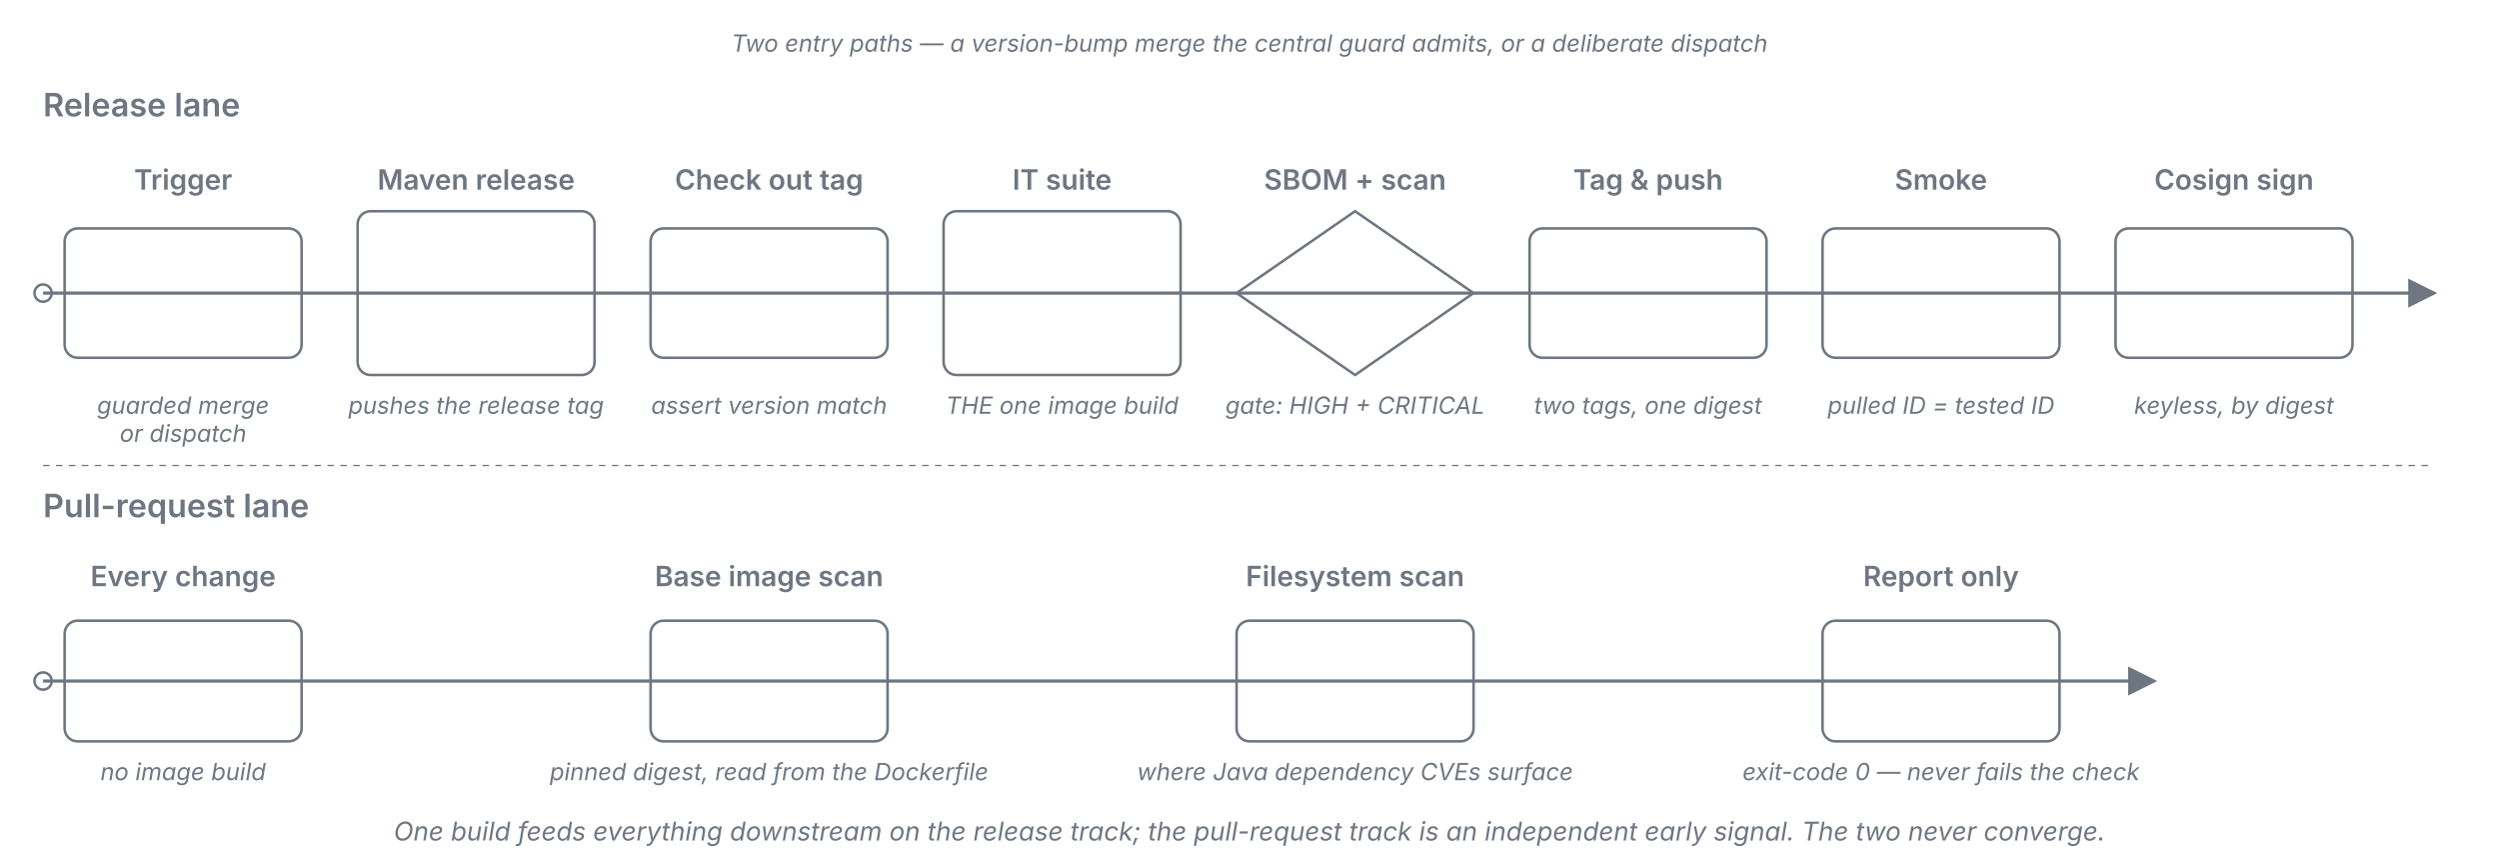
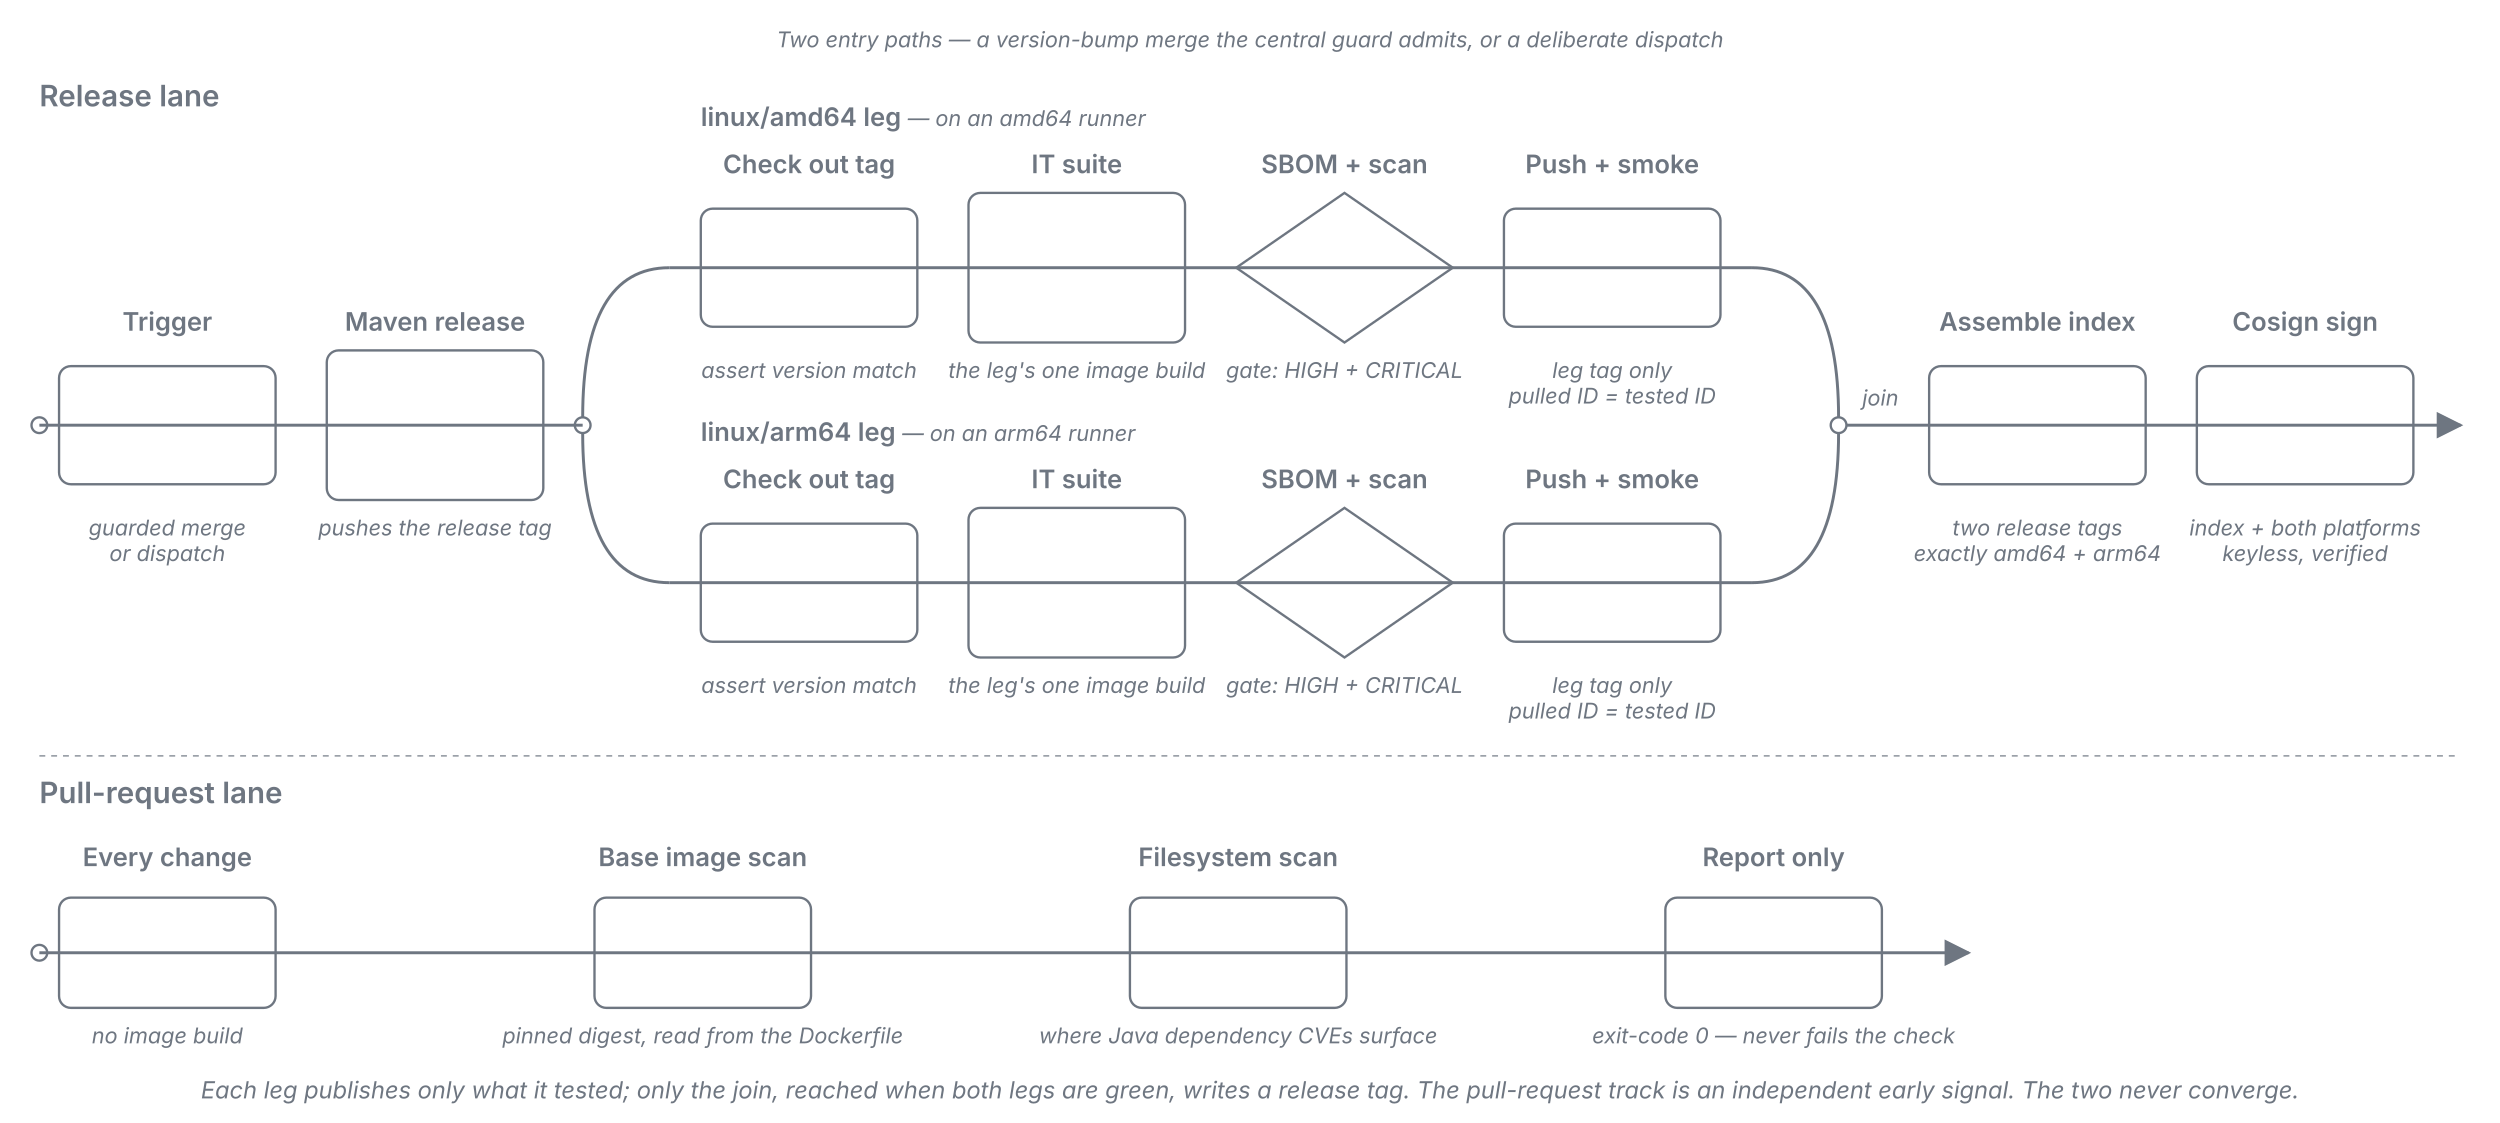
- <svg xmlns="http://www.w3.org/2000/svg" viewBox="0 0 1160 400" role="img" aria-labelledby="title desc" font-family="ui-sans-serif, -apple-system, system-ui, 'Segoe UI', sans-serif">
+ <svg xmlns="http://www.w3.org/2000/svg" viewBox="0 0 1270 570" role="img" aria-labelledby="title desc" font-family="ui-sans-serif, -apple-system, system-ui, 'Segoe UI', sans-serif">
  <defs>
    <marker id="arrow" viewBox="0 0 10 10" refX="9" refY="5" markerWidth="9" markerHeight="9" orient="auto">
      <path d="M0,0 L10,5 L0,10 z" class="arrow-fill" />
    </marker>
    <style>
      .lane       { font-size: 15px; font-weight: 600; fill: #6e7681; text-anchor: start; }
+       .leg        { font-size: 13px; font-weight: 600; fill: #6e7681; text-anchor: start; }
+       .legsub     { font-size: 11px; font-weight: 400; font-style: italic; }
      .stage      { font-size: 13px; font-weight: 600; fill: #6e7681; text-anchor: middle; }
      .sub        { font-size: 11px; fill: #6e7681; text-anchor: middle; font-style: italic; }
      .note       { font-size: 11px; fill: #6e7681; text-anchor: middle; font-style: italic; }
+       .junction   { font-size: 11px; fill: #6e7681; text-anchor: start; font-style: italic; }
      .stroke     { stroke: #6e7681; stroke-width: 1.2; fill: none; }
      .track      { stroke: #6e7681; stroke-width: 1.5; fill: none; }
      .arrow-fill { fill: #6e7681; }
      .dash       { stroke: #6e7681; stroke-width: 0.6; stroke-dasharray: 3 3; fill: none; }
      .caption    { font-size: 12px; fill: #6e7681; text-anchor: middle; font-style: italic; }
    </style>
  </defs>
-   <text x="580" y="24" class="note">Two entry paths — a version-bump merge the central guard admits, or a deliberate dispatch</text>
+   <text x="635" y="24" class="note">Two entry paths — a version-bump merge the central guard admits, or a deliberate dispatch</text>
  <text x="20" y="54" class="lane">Release lane</text>
-   <circle cx="20" cy="136" r="4" class="stroke" />
-   <line class="track" x1="20" y1="136" x2="1130" y2="136" marker-end="url(#arrow)" />
-   <rect class="stroke" x="30" y="106" width="110" height="60" rx="6" />
-   <rect class="stroke" x="302" y="106" width="110" height="60" rx="6" />
-   <rect class="stroke" x="710" y="106" width="110" height="60" rx="6" />
-   <rect class="stroke" x="846" y="106" width="110" height="60" rx="6" />
-   <rect class="stroke" x="982" y="106" width="110" height="60" rx="6" />
-   <rect class="stroke" x="166" y="98" width="110" height="76" rx="6" />
-   <rect class="stroke" x="438" y="98" width="110" height="76" rx="6" />
-   <path class="stroke" d="M574,136 L629,98 L684,136 L629,174 Z" />
-   <text x="85" y="88" class="stage">Trigger</text>
-   <text x="221" y="88" class="stage">Maven release</text>
-   <text x="357" y="88" class="stage">Check out tag</text>
-   <text x="493" y="88" class="stage">IT suite</text>
-   <text x="629" y="88" class="stage">SBOM + scan</text>
-   <text x="765" y="88" class="stage">Tag &amp; push</text>
-   <text x="901" y="88" class="stage">Smoke</text>
-   <text x="1037" y="88" class="stage">Cosign sign</text>
-   <text x="85" y="192" class="sub">guarded merge<tspan x="85" dy="13">or dispatch</tspan>
+   <circle cx="20" cy="216" r="4" class="stroke" />
+   <line class="track" x1="20" y1="216" x2="296" y2="216" />
+   <circle cx="296" cy="216" r="4" class="stroke" />
+   <path class="track" d="M296,212 Q296,136 340,136" />
+   <path class="track" d="M296,220 Q296,296 340,296" />
+   <line class="track" x1="340" y1="136" x2="890" y2="136" />
+   <line class="track" x1="340" y1="296" x2="890" y2="296" />
+   <path class="track" d="M890,136 Q934,136 934,212" />
+   <path class="track" d="M890,296 Q934,296 934,220" />
+   <circle cx="934" cy="216" r="4" class="stroke" />
+   <line class="track" x1="938" y1="216" x2="1250" y2="216" marker-end="url(#arrow)" />
+   <text x="946" y="206" class="junction">join</text>
+   <rect class="stroke" x="30" y="186" width="110" height="60" rx="6" />
+   <rect class="stroke" x="166" y="178" width="110" height="76" rx="6" />
+   <text x="85" y="168" class="stage">Trigger</text>
+   <text x="221" y="168" class="stage">Maven release</text>
+   <text x="85" y="272" class="sub">guarded merge<tspan x="85" dy="13">or dispatch</tspan>
  </text>
-   <text x="221" y="192" class="sub">pushes the release tag</text>
-   <text x="357" y="192" class="sub">assert version match</text>
-   <text x="493" y="192" class="sub">THE one image build</text>
-   <text x="629" y="192" class="sub">gate: HIGH + CRITICAL</text>
-   <text x="765" y="192" class="sub">two tags, one digest</text>
-   <text x="901" y="192" class="sub">pulled ID = tested ID</text>
-   <text x="1037" y="192" class="sub">keyless, by digest</text>
-   <line class="dash" x1="20" y1="216" x2="1130" y2="216" />
-   <text x="20" y="240" class="lane">Pull-request lane</text>
-   <circle cx="20" cy="316" r="4" class="stroke" />
-   <line class="track" x1="20" y1="316" x2="1000" y2="316" marker-end="url(#arrow)" />
-   <rect class="stroke" x="30" y="288" width="110" height="56" rx="6" />
-   <rect class="stroke" x="302" y="288" width="110" height="56" rx="6" />
-   <rect class="stroke" x="574" y="288" width="110" height="56" rx="6" />
-   <rect class="stroke" x="846" y="288" width="110" height="56" rx="6" />
-   <text x="85" y="272" class="stage">Every change</text>
-   <text x="357" y="272" class="stage">Base image scan</text>
-   <text x="629" y="272" class="stage">Filesystem scan</text>
-   <text x="901" y="272" class="stage">Report only</text>
-   <text x="85" y="362" class="sub">no image build</text>
-   <text x="357" y="362" class="sub">pinned digest, read from the Dockerfile</text>
-   <text x="629" y="362" class="sub">where Java dependency CVEs surface</text>
-   <text x="901" y="362" class="sub">exit-code 0 — never fails the check</text>
-   <text x="580" y="390" class="caption">One build feeds everything downstream on the release track; the pull-request track is an independent early signal. The two never converge.</text>
+   <text x="221" y="272" class="sub">pushes the release tag</text>
+   <text x="356" y="64" class="leg">linux/amd64 leg <tspan class="legsub">— on an amd64 runner</tspan>
+   </text>
+   <text x="356" y="224" class="leg">linux/arm64 leg <tspan class="legsub">— on an arm64 runner</tspan>
+   </text>
+   <rect class="stroke" x="356" y="106" width="110" height="60" rx="6" />
+   <rect class="stroke" x="492" y="98" width="110" height="76" rx="6" />
+   <path class="stroke" d="M628,136 L683,98 L738,136 L683,174 Z" />
+   <rect class="stroke" x="764" y="106" width="110" height="60" rx="6" />
+   <text x="411" y="88" class="stage">Check out tag</text>
+   <text x="547" y="88" class="stage">IT suite</text>
+   <text x="683" y="88" class="stage">SBOM + scan</text>
+   <text x="819" y="88" class="stage">Push + smoke</text>
+   <text x="411" y="192" class="sub">assert version match</text>
+   <text x="547" y="192" class="sub">the leg's one image build</text>
+   <text x="683" y="192" class="sub">gate: HIGH + CRITICAL</text>
+   <text x="819" y="192" class="sub">leg tag only<tspan x="819" dy="13">pulled ID = tested ID</tspan>
+   </text>
+   <rect class="stroke" x="356" y="266" width="110" height="60" rx="6" />
+   <rect class="stroke" x="492" y="258" width="110" height="76" rx="6" />
+   <path class="stroke" d="M628,296 L683,258 L738,296 L683,334 Z" />
+   <rect class="stroke" x="764" y="266" width="110" height="60" rx="6" />
+   <text x="411" y="248" class="stage">Check out tag</text>
+   <text x="547" y="248" class="stage">IT suite</text>
+   <text x="683" y="248" class="stage">SBOM + scan</text>
+   <text x="819" y="248" class="stage">Push + smoke</text>
+   <text x="411" y="352" class="sub">assert version match</text>
+   <text x="547" y="352" class="sub">the leg's one image build</text>
+   <text x="683" y="352" class="sub">gate: HIGH + CRITICAL</text>
+   <text x="819" y="352" class="sub">leg tag only<tspan x="819" dy="13">pulled ID = tested ID</tspan>
+   </text>
+   <rect class="stroke" x="980" y="186" width="110" height="60" rx="6" />
+   <rect class="stroke" x="1116" y="186" width="110" height="60" rx="6" />
+   <text x="1035" y="168" class="stage">Assemble index</text>
+   <text x="1171" y="168" class="stage">Cosign sign</text>
+   <text x="1035" y="272" class="sub">two release tags<tspan x="1035" dy="13">exactly amd64 + arm64</tspan>
+   </text>
+   <text x="1171" y="272" class="sub">index + both platforms<tspan x="1171" dy="13">keyless, verified</tspan>
+   </text>
+   <line class="dash" x1="20" y1="384" x2="1250" y2="384" />
+   <text x="20" y="408" class="lane">Pull-request lane</text>
+   <circle cx="20" cy="484" r="4" class="stroke" />
+   <line class="track" x1="20" y1="484" x2="1000" y2="484" marker-end="url(#arrow)" />
+   <rect class="stroke" x="30" y="456" width="110" height="56" rx="6" />
+   <rect class="stroke" x="302" y="456" width="110" height="56" rx="6" />
+   <rect class="stroke" x="574" y="456" width="110" height="56" rx="6" />
+   <rect class="stroke" x="846" y="456" width="110" height="56" rx="6" />
+   <text x="85" y="440" class="stage">Every change</text>
+   <text x="357" y="440" class="stage">Base image scan</text>
+   <text x="629" y="440" class="stage">Filesystem scan</text>
+   <text x="901" y="440" class="stage">Report only</text>
+   <text x="85" y="530" class="sub">no image build</text>
+   <text x="357" y="530" class="sub">pinned digest, read from the Dockerfile</text>
+   <text x="629" y="530" class="sub">where Java dependency CVEs surface</text>
+   <text x="901" y="530" class="sub">exit-code 0 — never fails the check</text>
+   <text x="635" y="558" class="caption">Each leg publishes only what it tested; only the join, reached when both legs are green, writes a release tag. The pull-request track is an independent early signal. The two never converge.</text>
</svg>
